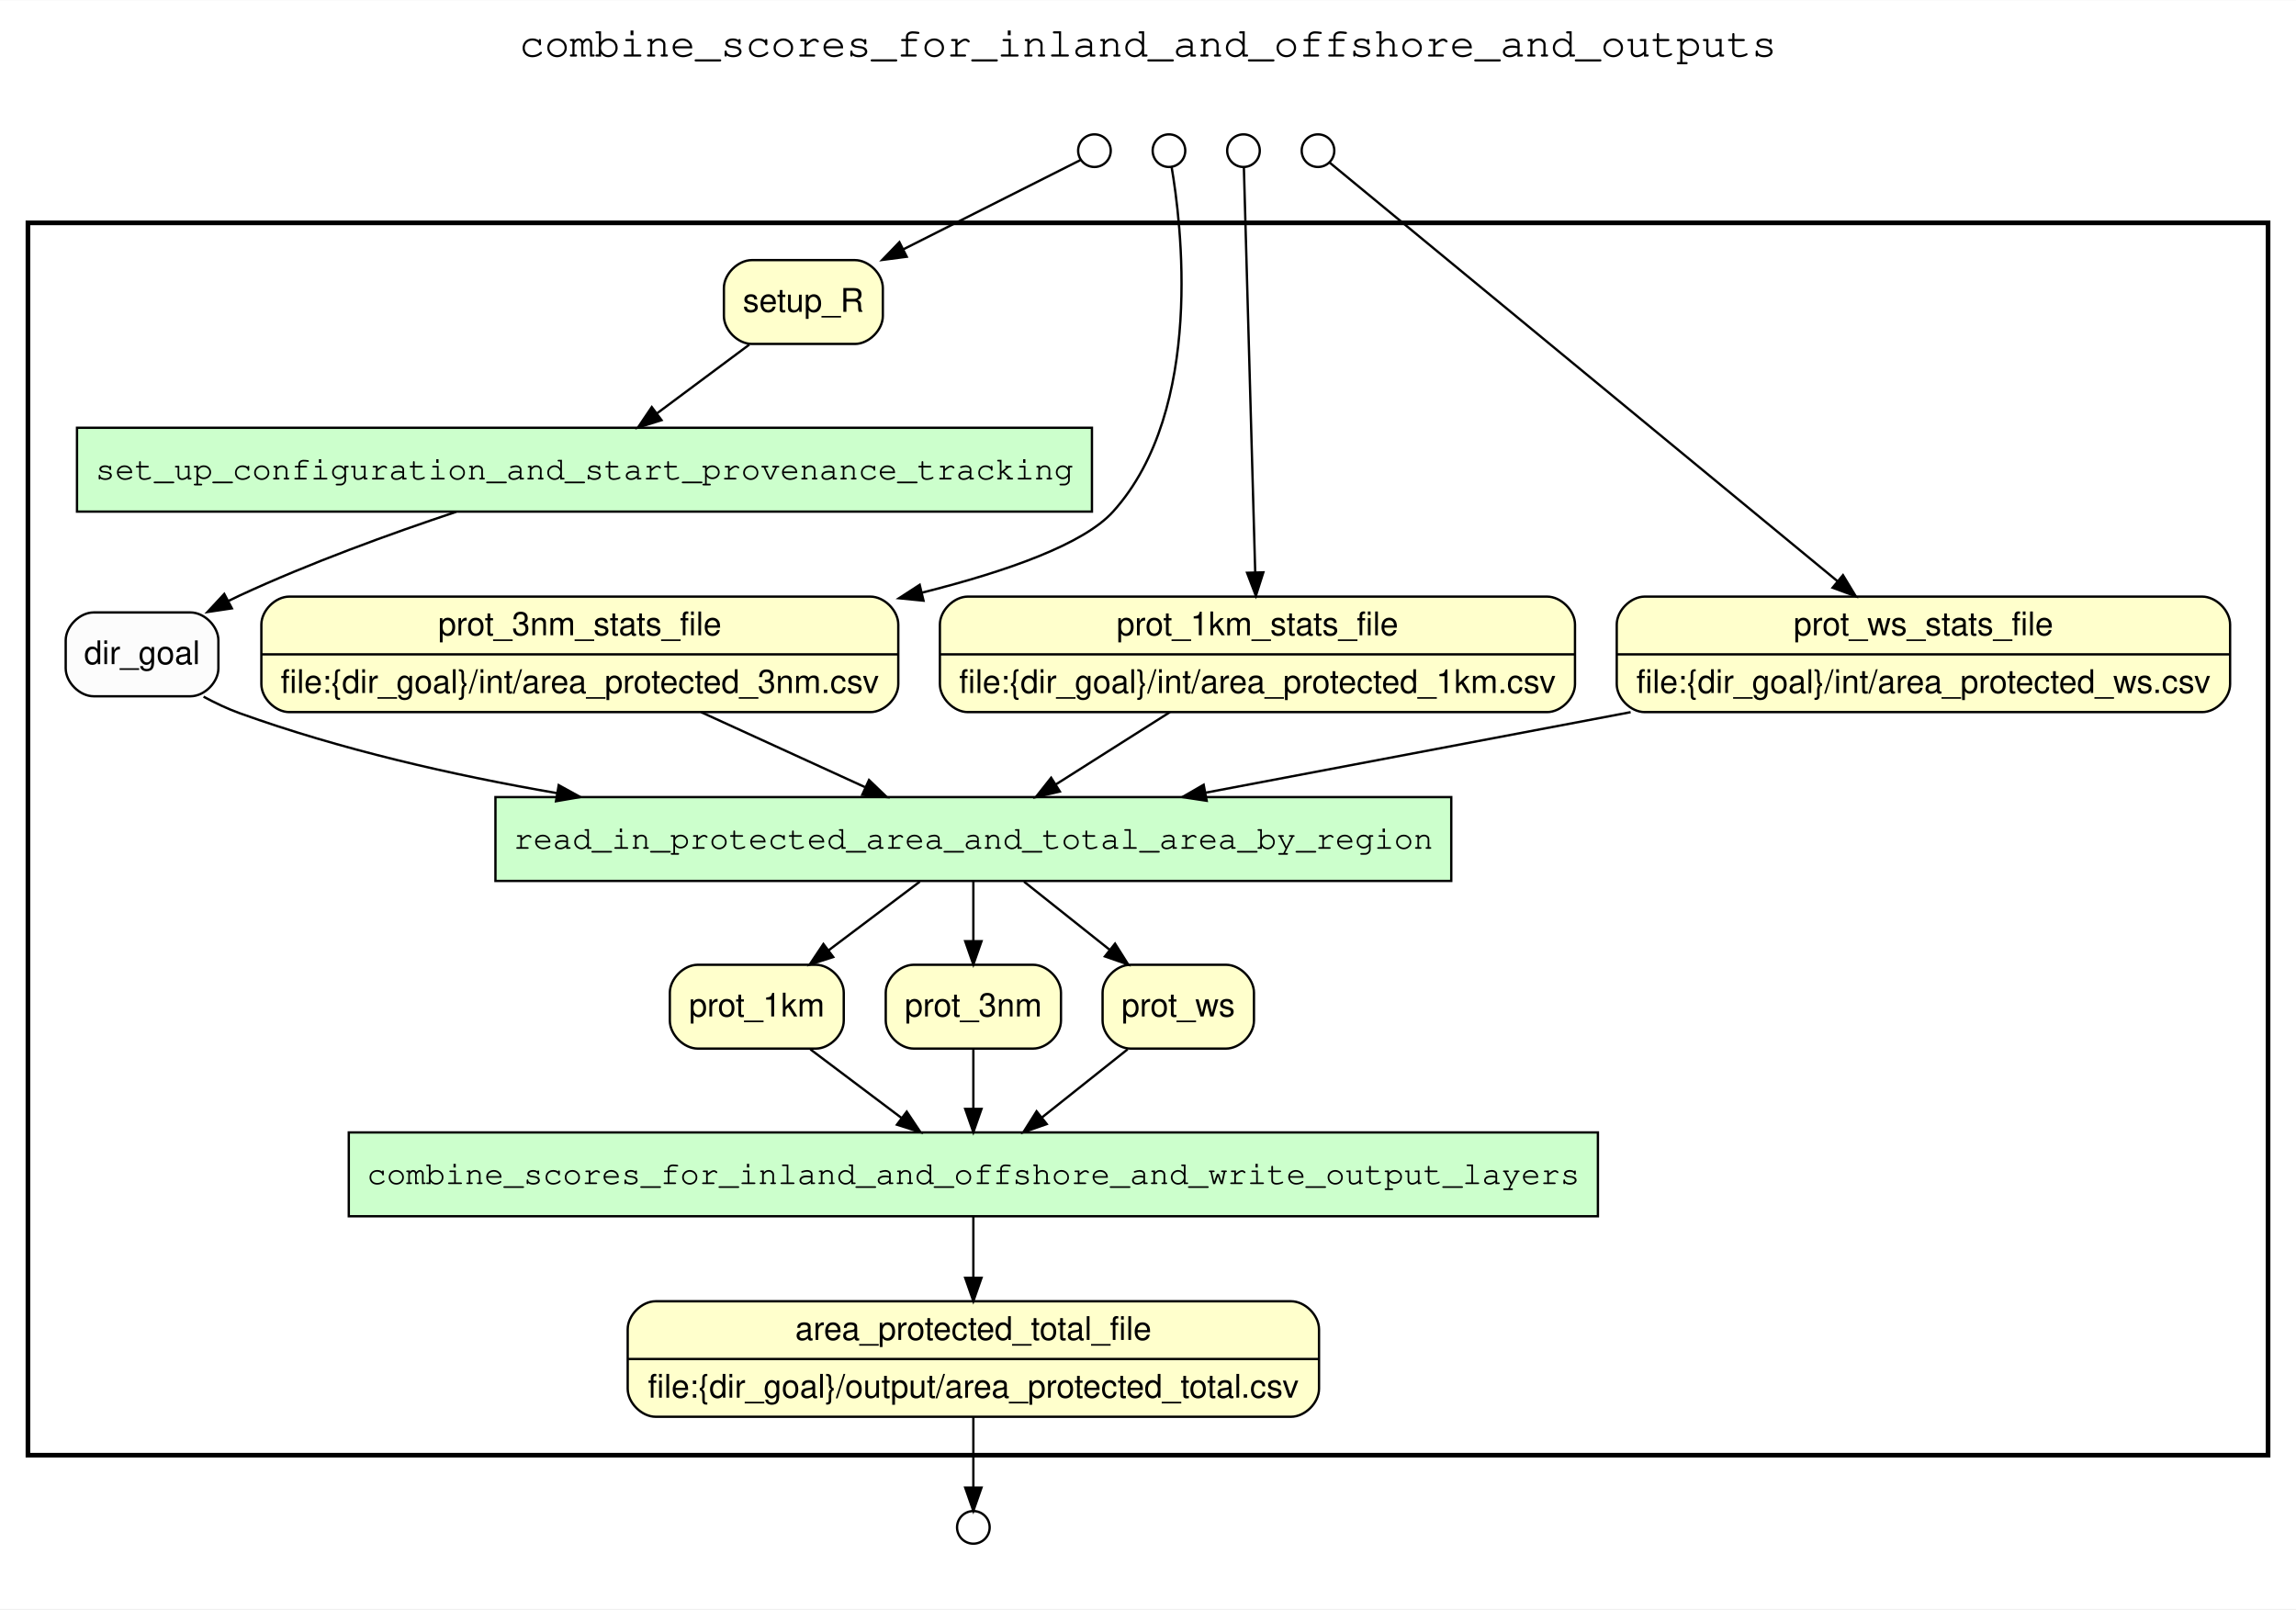
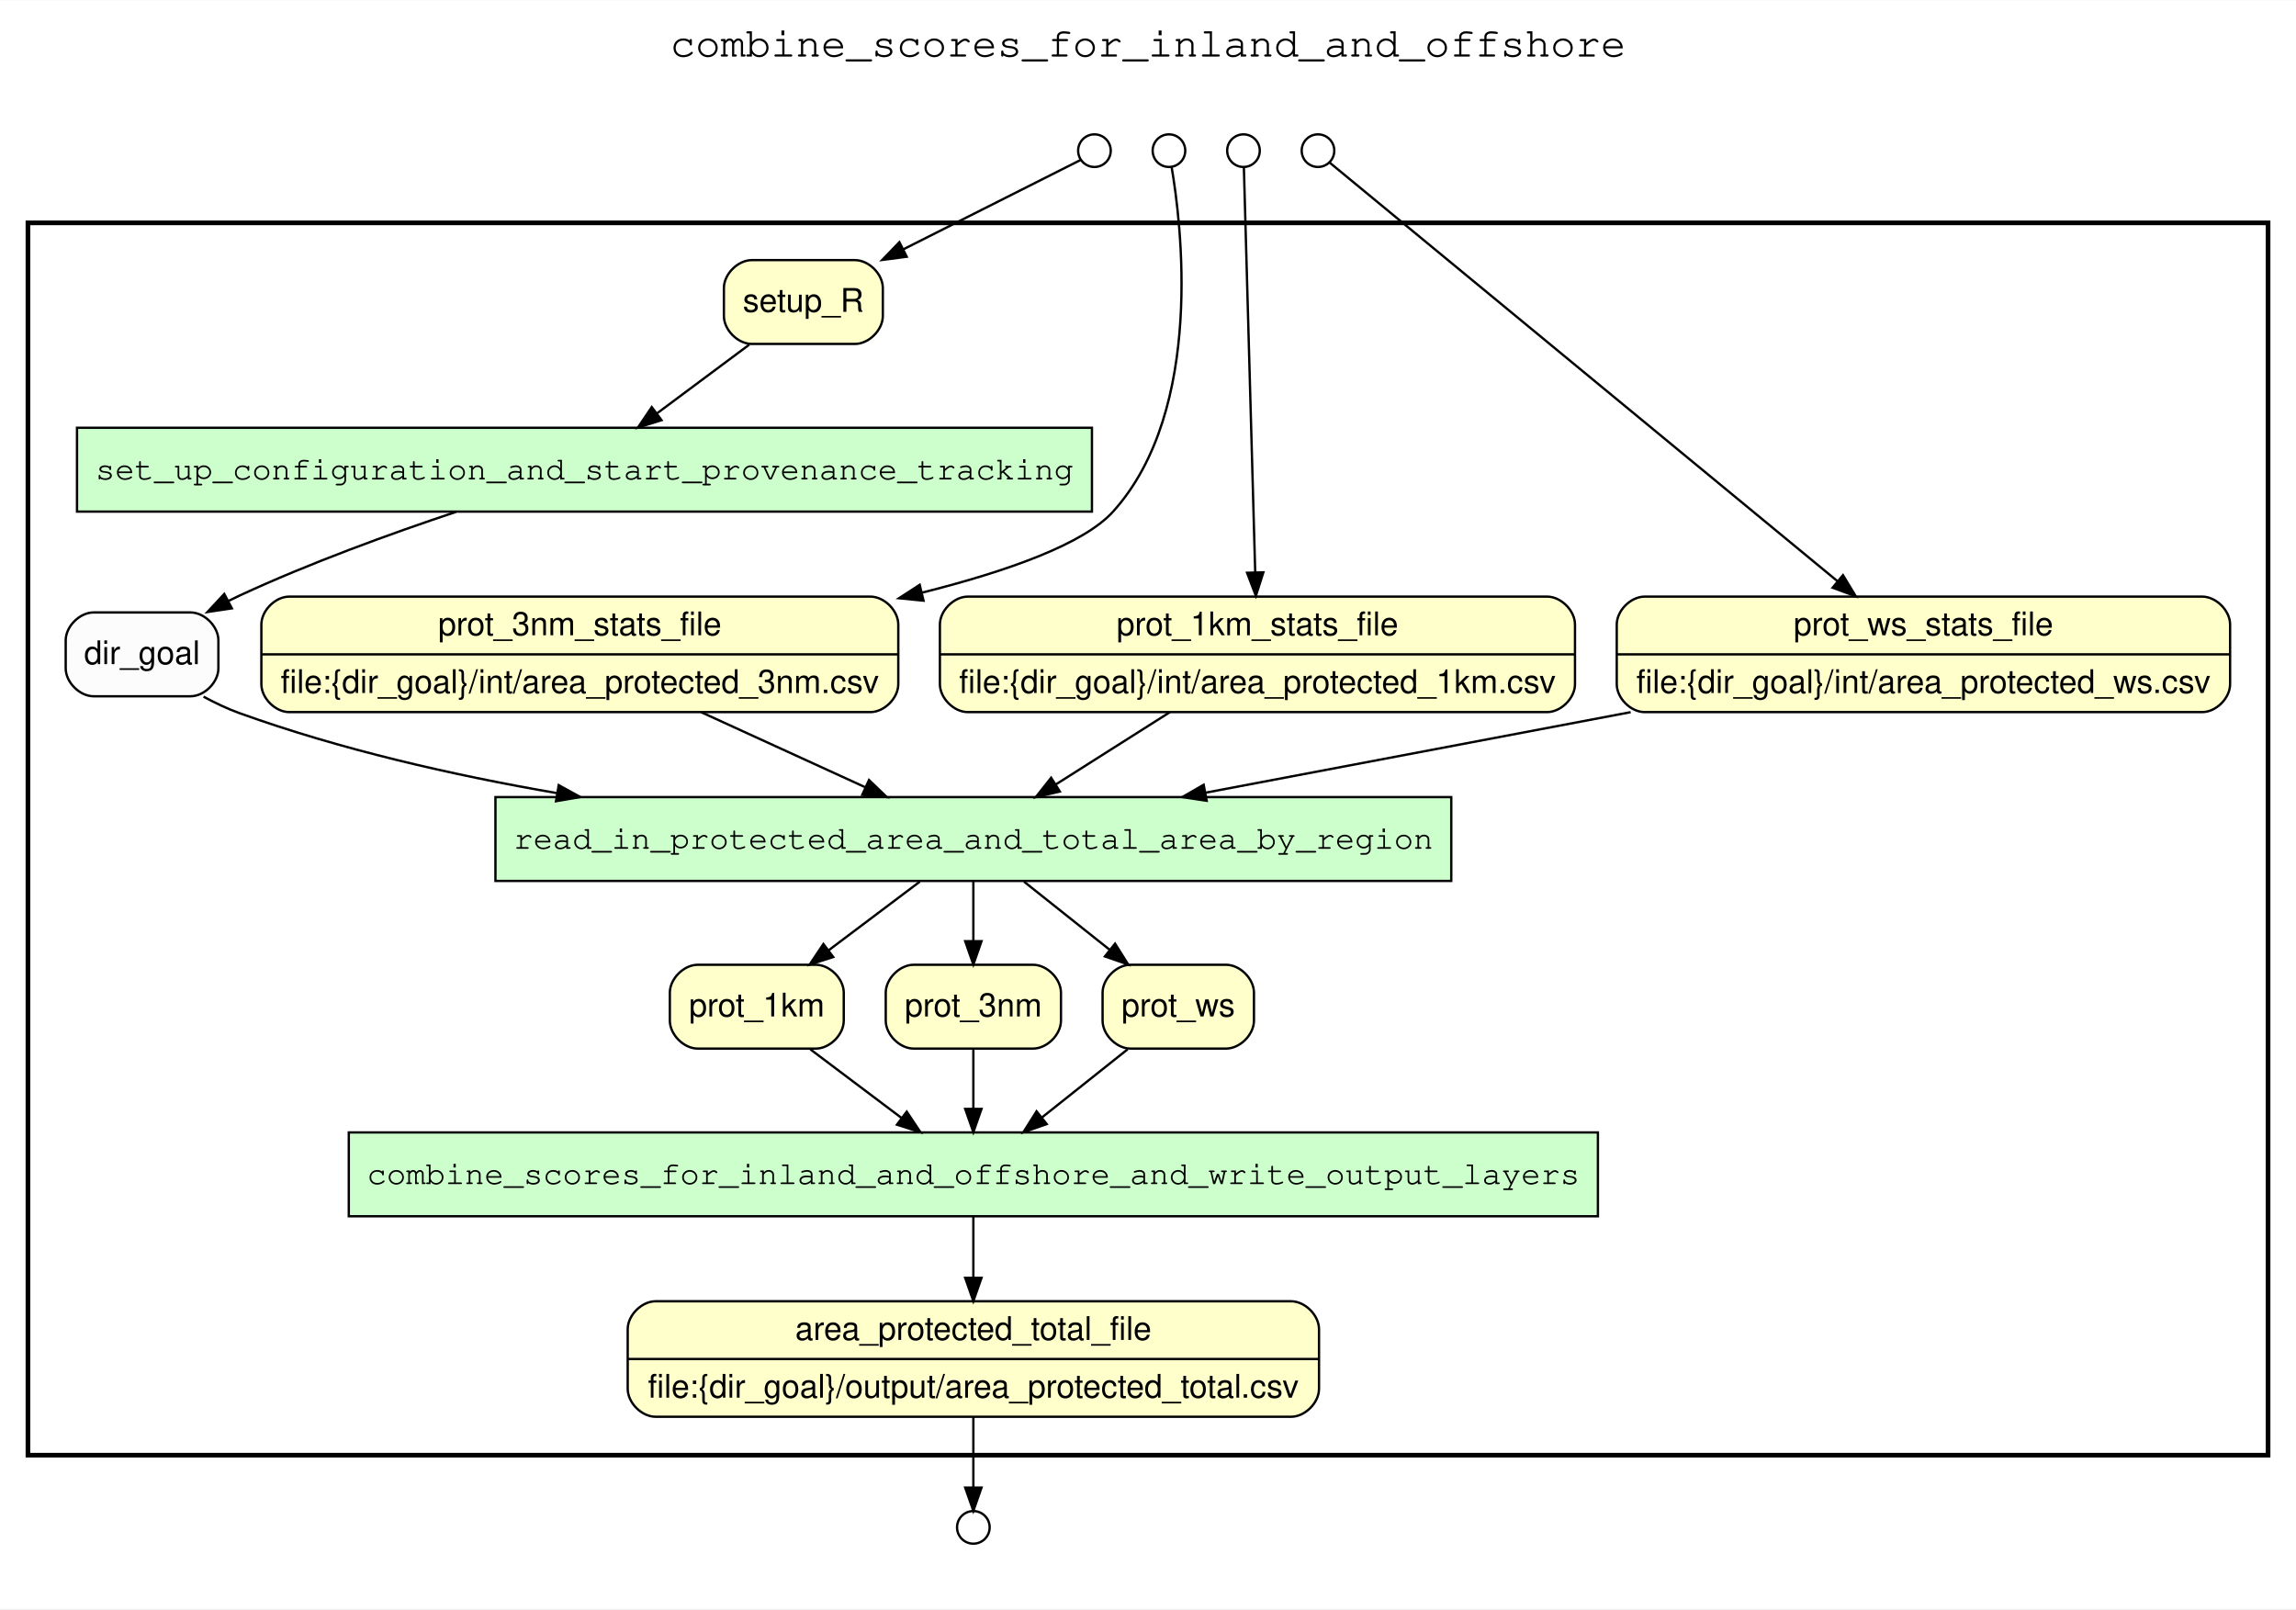
<svg xmlns="http://www.w3.org/2000/svg" width="986pt" height="691pt" viewBox="0.00 0.00 986.00 690.80">
  <g id="graph0" class="graph" transform="scale(1 1) rotate(0) translate(4 686.8)">
    <polygon fill="white" stroke="none" points="-4,4 -4,-686.8 982,-686.8 982,4 -4,4" />
-     <text text-anchor="middle" x="489" y="-662.6" font-family="Courier,monospace" font-size="18.00">combine_scores_for_inland_and_offshore_and_outputs</text>
+     <text text-anchor="middle" x="489" y="-662.6" font-family="Courier,monospace" font-size="18.00">combine_scores_for_inland_and_offshore</text>
    <g id="clust1" class="cluster">
      <polygon fill="none" stroke="black" stroke-width="2" points="8,-62 8,-591.2 970,-591.2 970,-62 8,-62" />
    </g>
    <g id="clust2" class="cluster">
      <polygon fill="none" stroke="white" stroke-width="2" points="16,-70 16,-583.2 962,-583.2 962,-70 16,-70" />
    </g>
    <g id="clust3" class="cluster">
      <polygon fill="none" stroke="white" points="443,-599.2 443,-645.2 585,-645.2 585,-599.2 443,-599.2" />
    </g>
    <g id="clust4" class="cluster">
      <polygon fill="none" stroke="white" points="451,-607.2 451,-637.2 577,-637.2 577,-607.2 451,-607.2" />
    </g>
    <g id="clust5" class="cluster">
      <polygon fill="none" stroke="white" points="391,-8 391,-54 437,-54 437,-8 391,-8" />
    </g>
    <g id="clust6" class="cluster">
      <polygon fill="none" stroke="white" points="399,-16 399,-46 429,-46 429,-16 399,-16" />
    </g>
    <g id="node1" class="node">
      <polygon fill="#ccffcc" stroke="black" points="464.93,-503.2 29.07,-503.2 29.07,-467.2 464.93,-467.2 464.93,-503.2" />
      <text text-anchor="middle" x="247" y="-481" font-family="Courier,monospace" font-size="14.00">set_up_configuration_and_start_provenance_tracking</text>
    </g>
    <g id="node12" class="node">
      <path fill="#fcfcfc" stroke="black" d="M77.787,-423.9C77.787,-423.9 36.213,-423.9 36.213,-423.9 30.213,-423.9 24.213,-417.9 24.213,-411.9 24.213,-411.9 24.213,-399.9 24.213,-399.9 24.213,-393.9 30.213,-387.9 36.213,-387.9 36.213,-387.9 77.787,-387.9 77.787,-387.9 83.787,-387.9 89.787,-393.9 89.787,-399.9 89.787,-399.9 89.787,-411.9 89.787,-411.9 89.787,-417.9 83.787,-423.9 77.787,-423.9" />
      <text text-anchor="middle" x="57" y="-401.7" font-family="Helvetica,sans-Serif" font-size="14.00">dir_goal</text>
    </g>
    <g id="edge1" class="edge">
      <path fill="none" stroke="black" d="M191.93,-467.118C163.662,-457.693 128.959,-445.092 99,-431.2 97.424,-430.469 95.829,-429.698 94.229,-428.899" />
      <polygon fill="black" stroke="black" points="95.574,-425.651 85.096,-424.082 92.309,-431.843 95.574,-425.651" />
    </g>
    <g id="node2" class="node">
      <polygon fill="#ccffcc" stroke="black" points="619.234,-344.6 208.766,-344.6 208.766,-308.6 619.234,-308.6 619.234,-344.6" />
      <text text-anchor="middle" x="414" y="-322.4" font-family="Courier,monospace" font-size="14.00">read_in_protected_area_and_total_area_by_region</text>
    </g>
    <g id="node9" class="node">
      <path fill="#ffffcc" stroke="black" d="M346.343,-272.6C346.343,-272.6 295.657,-272.6 295.657,-272.6 289.657,-272.6 283.657,-266.6 283.657,-260.6 283.657,-260.6 283.657,-248.6 283.657,-248.6 283.657,-242.6 289.657,-236.6 295.657,-236.6 295.657,-236.6 346.343,-236.6 346.343,-236.6 352.343,-236.6 358.343,-242.6 358.343,-248.6 358.343,-248.6 358.343,-260.6 358.343,-260.6 358.343,-266.6 352.343,-272.6 346.343,-272.6" />
      <text text-anchor="middle" x="321" y="-250.4" font-family="Helvetica,sans-Serif" font-size="14.00">prot_1km</text>
    </g>
    <g id="edge4" class="edge">
      <path fill="none" stroke="black" d="M391.011,-308.297C379.186,-299.396 364.608,-288.423 351.821,-278.799" />
      <polygon fill="black" stroke="black" points="353.819,-275.922 343.724,-272.704 349.609,-281.515 353.819,-275.922" />
    </g>
    <g id="node10" class="node">
      <path fill="#ffffcc" stroke="black" d="M439.625,-272.6C439.625,-272.6 388.375,-272.6 388.375,-272.6 382.375,-272.6 376.375,-266.6 376.375,-260.6 376.375,-260.6 376.375,-248.6 376.375,-248.6 376.375,-242.6 382.375,-236.6 388.375,-236.6 388.375,-236.6 439.625,-236.6 439.625,-236.6 445.625,-236.6 451.625,-242.6 451.625,-248.6 451.625,-248.6 451.625,-260.6 451.625,-260.6 451.625,-266.6 445.625,-272.6 439.625,-272.6" />
      <text text-anchor="middle" x="414" y="-250.4" font-family="Helvetica,sans-Serif" font-size="14.00">prot_3nm</text>
    </g>
    <g id="edge3" class="edge">
      <path fill="none" stroke="black" d="M414,-308.297C414,-300.583 414,-291.312 414,-282.712" />
      <polygon fill="black" stroke="black" points="417.5,-282.704 414,-272.704 410.5,-282.704 417.5,-282.704" />
    </g>
    <g id="node11" class="node">
      <path fill="#ffffcc" stroke="black" d="M522.506,-272.6C522.506,-272.6 481.494,-272.6 481.494,-272.6 475.494,-272.6 469.494,-266.6 469.494,-260.6 469.494,-260.6 469.494,-248.6 469.494,-248.6 469.494,-242.6 475.494,-236.6 481.494,-236.6 481.494,-236.6 522.506,-236.6 522.506,-236.6 528.506,-236.6 534.506,-242.6 534.506,-248.6 534.506,-248.6 534.506,-260.6 534.506,-260.6 534.506,-266.6 528.506,-272.6 522.506,-272.6" />
      <text text-anchor="middle" x="502" y="-250.4" font-family="Helvetica,sans-Serif" font-size="14.00">prot_ws</text>
    </g>
    <g id="edge5" class="edge">
      <path fill="none" stroke="black" d="M435.753,-308.297C446.836,-299.481 460.474,-288.632 472.49,-279.074" />
      <polygon fill="black" stroke="black" points="474.85,-281.669 480.497,-272.704 470.493,-276.19 474.85,-281.669" />
    </g>
    <g id="node3" class="node">
      <polygon fill="#ccffcc" stroke="black" points="682.213,-200.6 145.787,-200.6 145.787,-164.6 682.213,-164.6 682.213,-200.6" />
      <text text-anchor="middle" x="414" y="-178.4" font-family="Courier,monospace" font-size="14.00">combine_scores_for_inland_and_offshore_and_write_output_layers</text>
    </g>
    <g id="node4" class="node">
      <path fill="#ffffcc" stroke="black" d="M277.561,-78.5C277.561,-78.5 550.439,-78.5 550.439,-78.5 556.439,-78.5 562.439,-84.5 562.439,-90.5 562.439,-90.5 562.439,-116.1 562.439,-116.1 562.439,-122.1 556.439,-128.1 550.439,-128.1 550.439,-128.1 277.561,-128.1 277.561,-128.1 271.561,-128.1 265.561,-122.1 265.561,-116.1 265.561,-116.1 265.561,-90.5 265.561,-90.5 265.561,-84.5 271.561,-78.5 277.561,-78.5" />
      <text text-anchor="middle" x="414" y="-111.5" font-family="Helvetica,sans-Serif" font-size="14.00">area_protected_total_file</text>
      <polyline fill="none" stroke="black" points="265.561,-103.3 562.439,-103.3 " />
      <text text-anchor="middle" x="414" y="-86.7" font-family="Helvetica,sans-Serif" font-size="14.00">file:{dir_goal}/output/area_protected_total.csv</text>
    </g>
    <g id="edge10" class="edge">
      <path fill="none" stroke="black" d="M414,-164.445C414,-156.689 414,-147.239 414,-138.15" />
      <polygon fill="black" stroke="black" points="417.5,-138.15 414,-128.15 410.5,-138.15 417.5,-138.15" />
    </g>
    <g id="node17" class="node">
      <ellipse fill="#ffffff" stroke="black" cx="414" cy="-31" rx="7" ry="7" />
    </g>
    <g id="edge18" class="edge">
      <path fill="none" stroke="black" d="M414,-78.5C414,-68.529 414,-57.193 414,-48.211" />
      <polygon fill="black" stroke="black" points="417.5,-48.07 414,-38.07 410.5,-48.07 417.5,-48.07" />
    </g>
    <g id="node5" class="node">
      <path fill="#ffffcc" stroke="black" d="M363.128,-575.2C363.128,-575.2 318.872,-575.2 318.872,-575.2 312.872,-575.2 306.872,-569.2 306.872,-563.2 306.872,-563.2 306.872,-551.2 306.872,-551.2 306.872,-545.2 312.872,-539.2 318.872,-539.2 318.872,-539.2 363.128,-539.2 363.128,-539.2 369.128,-539.2 375.128,-545.2 375.128,-551.2 375.128,-551.2 375.128,-563.2 375.128,-563.2 375.128,-569.2 369.128,-575.2 363.128,-575.2" />
      <text text-anchor="middle" x="341" y="-553" font-family="Helvetica,sans-Serif" font-size="14.00">setup_R</text>
    </g>
    <g id="edge2" class="edge">
      <path fill="none" stroke="black" d="M317.764,-538.897C305.812,-529.996 291.077,-519.023 278.153,-509.399" />
      <polygon fill="black" stroke="black" points="280.08,-506.47 269.969,-503.304 275.899,-512.084 280.08,-506.47" />
    </g>
    <g id="node6" class="node">
      <path fill="#ffffcc" stroke="black" d="M120.241,-381.1C120.241,-381.1 369.759,-381.1 369.759,-381.1 375.759,-381.1 381.759,-387.1 381.759,-393.1 381.759,-393.1 381.759,-418.7 381.759,-418.7 381.759,-424.7 375.759,-430.7 369.759,-430.7 369.759,-430.7 120.241,-430.7 120.241,-430.7 114.241,-430.7 108.241,-424.7 108.241,-418.7 108.241,-418.7 108.241,-393.1 108.241,-393.1 108.241,-387.1 114.241,-381.1 120.241,-381.1" />
      <text text-anchor="middle" x="245" y="-414.1" font-family="Helvetica,sans-Serif" font-size="14.00">prot_3nm_stats_file</text>
      <polyline fill="none" stroke="black" points="108.241,-405.9 381.759,-405.9 " />
      <text text-anchor="middle" x="245" y="-389.3" font-family="Helvetica,sans-Serif" font-size="14.00">file:{dir_goal}/int/area_protected_3nm.csv</text>
    </g>
    <g id="edge7" class="edge">
      <path fill="none" stroke="black" d="M297.085,-381.077C319.557,-370.798 345.635,-358.87 367.452,-348.891" />
      <polygon fill="black" stroke="black" points="369.194,-351.943 376.832,-344.6 366.282,-345.577 369.194,-351.943" />
    </g>
    <g id="node7" class="node">
      <path fill="#ffffcc" stroke="black" d="M411.632,-381.1C411.632,-381.1 660.368,-381.1 660.368,-381.1 666.368,-381.1 672.368,-387.1 672.368,-393.1 672.368,-393.1 672.368,-418.7 672.368,-418.7 672.368,-424.7 666.368,-430.7 660.368,-430.7 660.368,-430.7 411.632,-430.7 411.632,-430.7 405.632,-430.7 399.632,-424.7 399.632,-418.7 399.632,-418.7 399.632,-393.1 399.632,-393.1 399.632,-387.1 405.632,-381.1 411.632,-381.1" />
      <text text-anchor="middle" x="536" y="-414.1" font-family="Helvetica,sans-Serif" font-size="14.00">prot_1km_stats_file</text>
      <polyline fill="none" stroke="black" points="399.632,-405.9 672.368,-405.9 " />
      <text text-anchor="middle" x="536" y="-389.3" font-family="Helvetica,sans-Serif" font-size="14.00">file:{dir_goal}/int/area_protected_1km.csv</text>
    </g>
    <g id="edge8" class="edge">
      <path fill="none" stroke="black" d="M498.4,-381.077C482.833,-371.213 464.868,-359.83 449.524,-350.108" />
      <polygon fill="black" stroke="black" points="451.152,-346.996 440.831,-344.6 447.405,-352.909 451.152,-346.996" />
    </g>
    <g id="node8" class="node">
      <path fill="#ffffcc" stroke="black" d="M702.3,-381.1C702.3,-381.1 941.7,-381.1 941.7,-381.1 947.7,-381.1 953.7,-387.1 953.7,-393.1 953.7,-393.1 953.7,-418.7 953.7,-418.7 953.7,-424.7 947.7,-430.7 941.7,-430.7 941.7,-430.7 702.3,-430.7 702.3,-430.7 696.3,-430.7 690.3,-424.7 690.3,-418.7 690.3,-418.7 690.3,-393.1 690.3,-393.1 690.3,-387.1 696.3,-381.1 702.3,-381.1" />
      <text text-anchor="middle" x="822" y="-414.1" font-family="Helvetica,sans-Serif" font-size="14.00">prot_ws_stats_file</text>
      <polyline fill="none" stroke="black" points="690.3,-405.9 953.7,-405.9 " />
      <text text-anchor="middle" x="822" y="-389.3" font-family="Helvetica,sans-Serif" font-size="14.00">file:{dir_goal}/int/area_protected_ws.csv</text>
    </g>
    <g id="edge9" class="edge">
      <path fill="none" stroke="black" d="M696.257,-381.077C637.625,-369.968 568.827,-356.934 513.833,-346.514" />
      <polygon fill="black" stroke="black" points="514.207,-343.023 503.731,-344.6 512.904,-349.901 514.207,-343.023" />
    </g>
    <g id="edge11" class="edge">
      <path fill="none" stroke="black" d="M343.989,-236.297C355.814,-227.396 370.392,-216.423 383.179,-206.799" />
      <polygon fill="black" stroke="black" points="385.391,-209.515 391.276,-200.704 381.181,-203.922 385.391,-209.515" />
    </g>
    <g id="edge12" class="edge">
      <path fill="none" stroke="black" d="M414,-236.297C414,-228.583 414,-219.312 414,-210.712" />
      <polygon fill="black" stroke="black" points="417.5,-210.704 414,-200.704 410.5,-210.704 417.5,-210.704" />
    </g>
    <g id="edge13" class="edge">
      <path fill="none" stroke="black" d="M480.247,-236.297C469.164,-227.481 455.526,-216.632 443.51,-207.074" />
      <polygon fill="black" stroke="black" points="445.507,-204.19 435.503,-200.704 441.15,-209.669 445.507,-204.19" />
    </g>
    <g id="edge6" class="edge">
      <path fill="none" stroke="black" d="M83.42,-387.725C88.443,-385.011 93.769,-382.484 99,-380.6 142.02,-365.11 190.004,-354.101 235.292,-346.292" />
      <polygon fill="black" stroke="black" points="235.933,-349.733 245.214,-344.624 234.773,-342.83 235.933,-349.733" />
    </g>
    <g id="node13" class="node">
      <ellipse fill="#ffffff" stroke="black" cx="466" cy="-622.2" rx="7" ry="7" />
    </g>
    <g id="edge14" class="edge">
      <path fill="none" stroke="black" d="M459.971,-618.161C446.329,-611.286 412.082,-594.025 383.817,-579.78" />
      <polygon fill="black" stroke="black" points="385.389,-576.653 374.883,-575.277 382.238,-582.903 385.389,-576.653" />
    </g>
    <g id="node14" class="node">
      <ellipse fill="#ffffff" stroke="black" cx="498" cy="-622.2" rx="7" ry="7" />
    </g>
    <g id="edge15" class="edge">
      <path fill="none" stroke="black" d="M499.128,-615.237C503.037,-592.62 513.693,-511.201 474,-467.2 461.455,-453.294 428.835,-441.648 392.017,-432.416" />
      <polygon fill="black" stroke="black" points="392.601,-428.956 382.058,-429.998 390.95,-435.758 392.601,-428.956" />
    </g>
    <g id="node15" class="node">
      <ellipse fill="#ffffff" stroke="black" cx="530" cy="-622.2" rx="7" ry="7" />
    </g>
    <g id="edge16" class="edge">
      <path fill="none" stroke="black" d="M530.173,-615.018C530.88,-589.786 533.576,-493.471 535.04,-441.175" />
      <polygon fill="black" stroke="black" points="538.543,-441.125 535.324,-431.031 531.546,-440.929 538.543,-441.125" />
    </g>
    <g id="node16" class="node">
      <ellipse fill="#ffffff" stroke="black" cx="562" cy="-622.2" rx="7" ry="7" />
    </g>
    <g id="edge17" class="edge">
      <path fill="none" stroke="black" d="M566.962,-617.11C593.623,-595.136 721.041,-490.114 785.083,-437.328" />
      <polygon fill="black" stroke="black" points="787.449,-439.914 792.939,-430.853 782.997,-434.512 787.449,-439.914" />
    </g>
  </g>
</svg>
